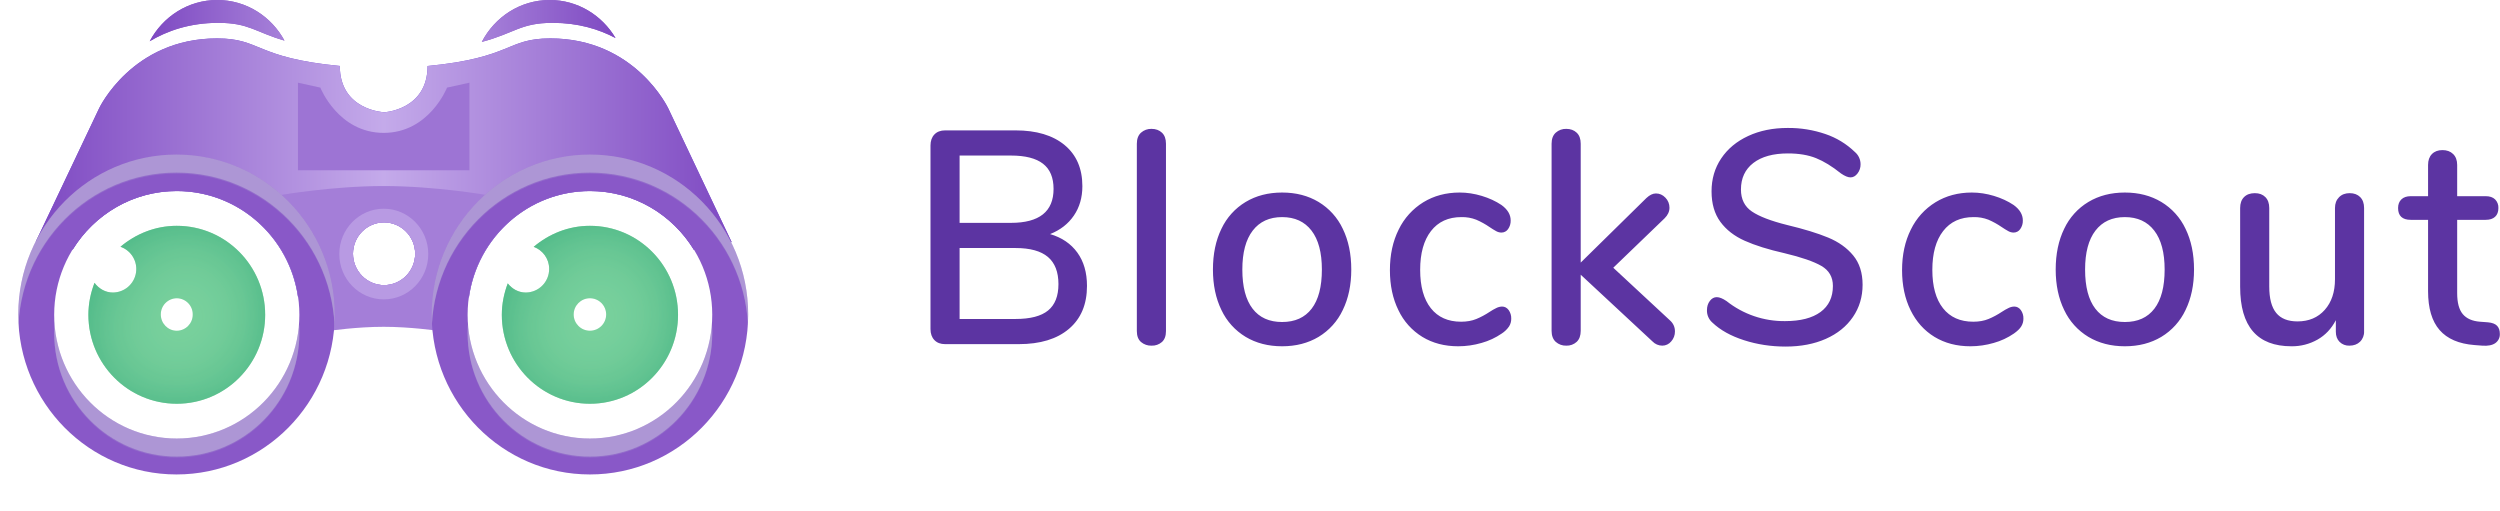
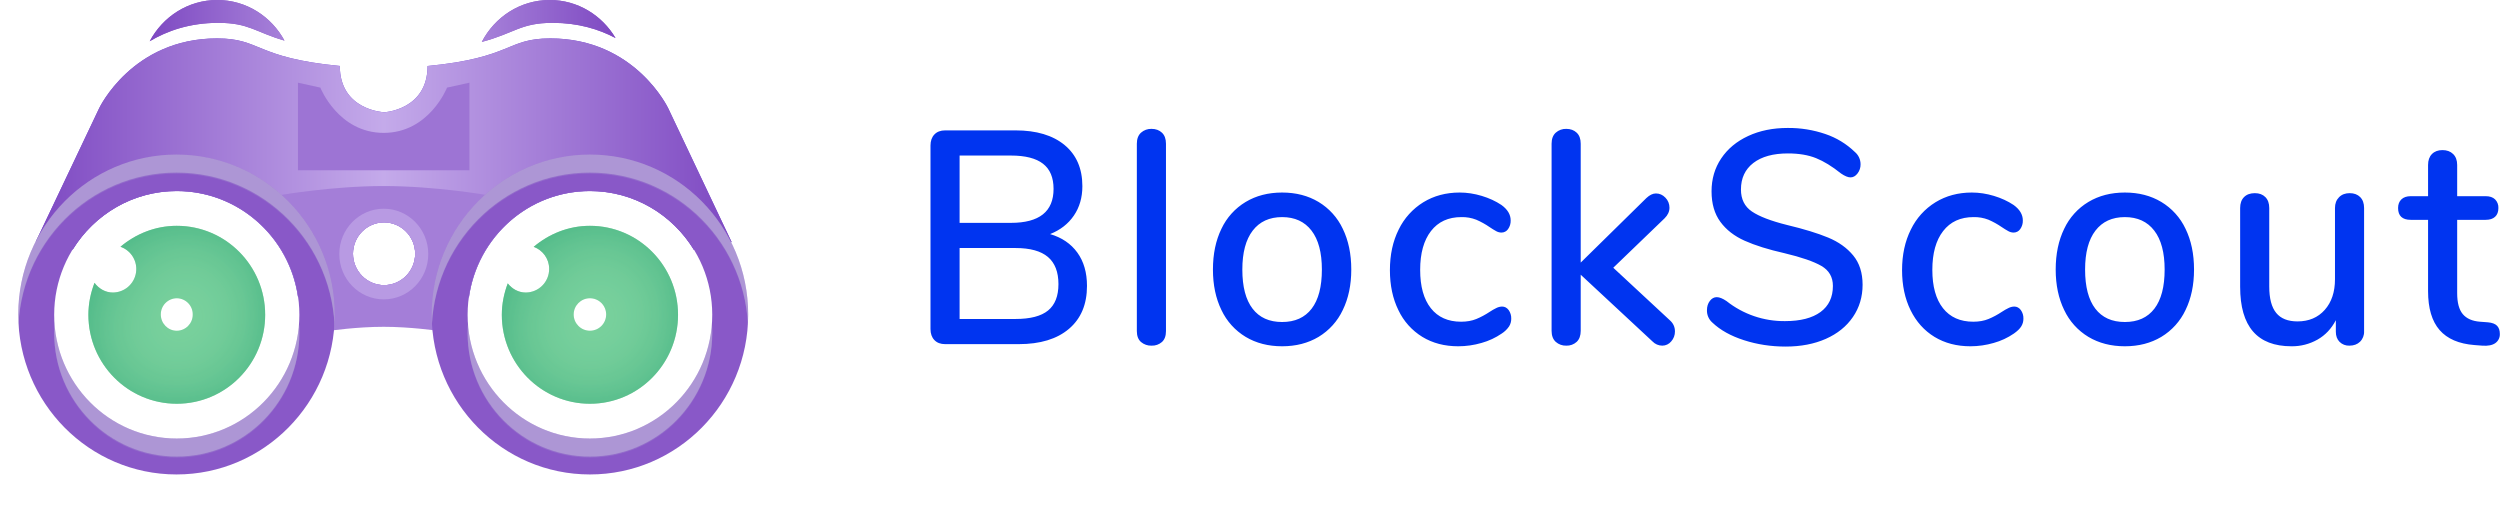
<svg xmlns="http://www.w3.org/2000/svg" height="28" width="137">
  <linearGradient id="a" x1="0%" y1="0%" y2="0%">
    <stop offset="0" stop-color="#7e49c2" />
    <stop offset=".5" stop-color="#c4aaea" />
    <stop offset="1" stop-color="#7e49c2" />
  </linearGradient>
  <filter id="b">
    <feOffset dy="1" in="SourceAlpha" />
    <feGaussianBlur result="blurOut" />
    <feFlood flood-color="#f6f6f6" result="floodOut" />
    <feComposite in="floodOut" in2="blurOut" operator="out" result="compOut" />
    <feComposite in="compOut" in2="SourceAlpha" operator="in" />
    <feComponentTransfer>
      <feFuncA slope=".25" type="linear" />
    </feComponentTransfer>
    <feBlend in2="SourceGraphic" />
  </filter>
  <filter id="c">
    <feOffset in="SourceAlpha" />
    <feGaussianBlur result="blurOut" stdDeviation="2.236" />
    <feFlood flood-color="#35b080" result="floodOut" />
    <feComposite in="floodOut" in2="blurOut" operator="out" result="compOut" />
    <feComposite in="compOut" in2="SourceAlpha" operator="in" />
    <feComponentTransfer>
      <feFuncA type="linear" />
    </feComponentTransfer>
    <feBlend in2="SourceGraphic" />
  </filter>
  <filter id="d">
    <feOffset dy="1" in="SourceAlpha" />
    <feGaussianBlur result="blurOut" />
    <feFlood flood-color="#f6f6f6" result="floodOut" />
    <feComposite in="floodOut" in2="blurOut" operator="out" result="compOut" />
    <feComposite in="compOut" in2="SourceAlpha" operator="in" />
    <feComponentTransfer>
      <feFuncA slope=".25" type="linear" />
    </feComponentTransfer>
    <feBlend in2="SourceGraphic" />
  </filter>
  <filter id="e">
    <feOffset in="SourceAlpha" />
    <feGaussianBlur result="blurOut" stdDeviation="2.236" />
    <feFlood flood-color="#35b080" result="floodOut" />
    <feComposite in="floodOut" in2="blurOut" operator="out" result="compOut" />
    <feComposite in="compOut" in2="SourceAlpha" operator="in" />
    <feComponentTransfer>
      <feFuncA type="linear" />
    </feComponentTransfer>
    <feBlend in2="SourceGraphic" />
  </filter>
  <path d="m30.285 1.252c-1.758 0-2.069.563-3.882 1.045.706-1.36 2.099-2.297 3.722-2.297 1.539 0 2.871.842 3.608 2.086-.913-.485-2.05-.834-3.448-.834zm-22.081 1.008c.712-1.339 2.093-2.26 3.702-2.26 1.595 0 2.967.906 3.684 2.226-1.596-.464-1.952-.974-3.626-.974-1.562 0-2.798.435-3.76 1.008z" fill="#8957c8" fill-rule="evenodd" />
  <path d="m30.285 1.252c-1.758 0-2.069.563-3.882 1.045.706-1.36 2.099-2.297 3.722-2.297 1.539 0 2.871.842 3.608 2.086-.913-.485-2.05-.834-3.448-.834zm-22.081 1.008c.712-1.339 2.093-2.26 3.702-2.26 1.595 0 2.967.906 3.684 2.226-1.596-.464-1.952-.974-3.626-.974-1.562 0-2.798.435-3.76 1.008z" fill="url(#a)" />
  <path d="m38.029 13.695c-1.181-1.933-3.289-3.226-5.701-3.226-3.376 0-6.161 2.527-6.627 5.812l-4.674.98v-.027l-4.702-.984c-.48-3.27-3.264-5.781-6.638-5.781-2.405 0-4.51 1.28-5.697 3.199l-2.029-.425 3.472-7.309s1.804-3.83 6.462-3.83c2.416 0 2.076 1.063 6.728 1.51 0 2.421 2.404 2.535 2.404 2.535v.008s2.403-.115 2.403-2.54c4.653-.448 4.312-1.513 6.729-1.513 4.658 0 6.462 3.836 6.462 3.836l3.471 7.323zm-16.982-1.508c-.941 0-1.703.77-1.703 1.719s.762 1.719 1.703 1.719c.94 0 1.703-.77 1.703-1.719s-.763-1.719-1.703-1.719z" fill="#704ad5" fill-rule="evenodd" />
  <path d="m38.029 13.695c-1.181-1.933-3.289-3.226-5.701-3.226-3.376 0-6.161 2.527-6.627 5.812l-4.674.98v-.027l-4.702-.984c-.48-3.27-3.264-5.781-6.638-5.781-2.405 0-4.51 1.28-5.697 3.199l-2.029-.425 3.472-7.309s1.804-3.83 6.462-3.83c2.416 0 2.076 1.063 6.728 1.51 0 2.421 2.404 2.535 2.404 2.535v.008s2.403-.115 2.403-2.54c4.653-.448 4.312-1.513 6.729-1.513 4.658 0 6.462 3.836 6.462 3.836l3.471 7.323zm-16.982-1.508c-.941 0-1.703.77-1.703 1.719s.762 1.719 1.703 1.719c.94 0 1.703-.77 1.703-1.719s-.763-1.719-1.703-1.719z" fill="url(#a)" />
  <g fill-rule="evenodd">
    <path d="m23.964 18.124s-1.477-.215-2.937-.215c-1.477 0-2.938.215-2.938.215l-2.67-7.443s2.8-.486 5.608-.486c2.799 0 5.607.486 5.607.486zm-2.917-5.937c-.941 0-1.703.77-1.703 1.719s.762 1.719 1.703 1.719c.94 0 1.703-.77 1.703-1.719s-.763-1.719-1.703-1.719z" fill="#a47ed8" />
    <path d="m21.031 16.406c-1.346 0-2.437-1.112-2.437-2.484s1.091-2.484 2.437-2.484 2.438 1.112 2.438 2.484-1.092 2.484-2.438 2.484zm.016-4.219c-.941 0-1.703.77-1.703 1.719s.762 1.719 1.703 1.719c.94 0 1.703-.77 1.703-1.719s-.763-1.719-1.703-1.719z" fill="#b89ae3" />
    <path d="m16.327 4.531v4.801h9.399v-4.801l-1.228.27s-.976 2.481-3.471 2.481c-2.496 0-3.472-2.481-3.472-2.481z" fill="#9d74d4" />
    <path d="m32.328 26c-4.789 0-8.672-3.925-8.672-8.766s3.883-8.765 8.672-8.765 8.672 3.924 8.672 8.765-3.883 8.766-8.672 8.766zm0-15.531c-3.702 0-6.703 3.036-6.703 6.781s3.001 6.781 6.703 6.781 6.703-3.036 6.703-6.781-3.001-6.781-6.703-6.781z" fill="#8958c8" filter="url(#b)" />
    <path d="m32.328 22.125c-2.666 0-4.828-2.183-4.828-4.875 0-.608.124-1.184.325-1.721.235.299.581.502.987.502a1.29 1.29 0 0 0 1.282-1.297c0-.56-.356-1.027-.848-1.208.838-.708 1.904-1.151 3.082-1.151 2.667 0 4.828 2.183 4.828 4.875s-2.161 4.875-4.828 4.875zm0-5.781a.89.89 0 1 0 -.001 1.78.89.89 0 0 0 .001-1.78z" fill="#80d6a1" filter="url(#c)" />
    <path d="m9.672 26c-4.789 0-8.672-3.925-8.672-8.766s3.883-8.765 8.672-8.765 8.672 3.924 8.672 8.765-3.883 8.766-8.672 8.766zm.015-15.531c-3.71 0-6.718 3.036-6.718 6.781s3.008 6.781 6.718 6.781c3.711 0 6.719-3.036 6.719-6.781s-3.008-6.781-6.719-6.781z" fill="#8958c8" filter="url(#d)" />
    <path d="m9.687 22.125c-2.675 0-4.843-2.183-4.843-4.875 0-.619.126-1.207.335-1.752.234.316.589.533 1.008.533a1.29 1.29 0 0 0 .414-2.509c.84-.706 1.907-1.147 3.086-1.147 2.676 0 4.844 2.183 4.844 4.875s-2.168 4.875-4.844 4.875zm0-5.781a.882.882 0 0 0 -.875.89c0 .492.392.891.875.891a.883.883 0 0 0 .875-.891.882.882 0 0 0 -.875-.89z" fill="#80d6a1" filter="url(#e)" />
-     <path d="m136.217 12.047h-1.564v4.021c0 .521.103.903.308 1.146.206.244.519.383.94.416l.442.033c.232.022.398.086.498.191.1.106.15.252.15.44a.584.584 0 0 1 -.245.507c-.163.117-.403.164-.719.141l-.426-.033c-.853-.066-1.49-.34-1.911-.822s-.632-1.194-.632-2.135v-3.905h-.948c-.463 0-.695-.216-.695-.648 0-.2.061-.357.182-.474.121-.116.292-.174.513-.174h.948v-1.712c0-.254.071-.454.213-.598s.334-.216.577-.216c.242 0 .437.072.584.216.148.144.221.344.221.598v1.712h1.564c.221 0 .392.058.513.174a.628.628 0 0 1 .182.474c0 .21-.061.371-.182.482s-.292.166-.513.166zm-7.471 6.895a.723.723 0 0 1 -.537-.207c-.137-.139-.205-.324-.205-.557v-.631c-.242.465-.576.82-1.003 1.063a2.825 2.825 0 0 1 -1.429.366c-1.875 0-2.812-1.086-2.812-3.257v-4.32c0-.255.071-.454.213-.598.143-.144.34-.216.593-.216.242 0 .434.072.576.216s.213.343.213.598v4.303c0 .654.127 1.136.38 1.446.252.31.642.465 1.168.465.621 0 1.119-.21 1.493-.631s.561-.981.561-1.678v-3.905c0-.244.073-.44.221-.59.147-.15.342-.224.584-.224s.434.072.577.216c.142.144.213.343.213.598v6.763a.753.753 0 0 1 -.221.564c-.148.144-.343.216-.585.216zm-10.306-.481c-.574.343-1.239.515-1.998.515-.758 0-1.424-.172-1.998-.515a3.406 3.406 0 0 1 -1.326-1.471c-.311-.637-.466-1.376-.466-2.218 0-.853.155-1.598.466-2.235a3.397 3.397 0 0 1 1.326-1.47c.574-.344 1.24-.516 1.998-.516.759 0 1.424.172 1.998.516a3.406 3.406 0 0 1 1.327 1.47c.311.637.466 1.382.466 2.235 0 .842-.155 1.581-.466 2.218a3.414 3.414 0 0 1 -1.327 1.471zm-.387-5.824c-.379-.493-.916-.74-1.611-.74s-1.232.247-1.611.74-.568 1.204-.568 2.135c0 .942.187 1.656.56 2.143.374.488.914.731 1.619.731.706 0 1.245-.243 1.619-.731.374-.487.561-1.201.561-2.143 0-.931-.189-1.642-.569-2.135zm-9.918 4.993c.316 0 .594-.05.837-.15.242-.099.489-.232.742-.399a2.94 2.94 0 0 1 .348-.199.744.744 0 0 1 .316-.083c.147 0 .268.064.363.191a.77.77 0 0 1 .142.474c0 .155-.04.296-.119.423-.078.128-.213.258-.402.391a3.697 3.697 0 0 1 -1.106.515 4.577 4.577 0 0 1 -1.279.183c-.748 0-1.403-.172-1.967-.515-.563-.344-1-.831-1.311-1.463-.31-.631-.466-1.362-.466-2.193 0-.842.161-1.584.482-2.226a3.587 3.587 0 0 1 1.351-1.496c.579-.354 1.242-.532 1.99-.532.4 0 .803.061 1.208.183s.766.288 1.082.499c.337.244.505.526.505.847a.77.77 0 0 1 -.142.474.436.436 0 0 1 -.363.191.6.6 0 0 1 -.284-.075 4.299 4.299 0 0 1 -.364-.224 4.29 4.29 0 0 0 -.734-.407 2.12 2.12 0 0 0 -.814-.142c-.716 0-1.271.255-1.666.765-.395.509-.592 1.218-.592 2.127 0 .908.195 1.609.584 2.101.39.493.943.74 1.659.74zm-10.204-5.301c.927.222 1.677.452 2.251.69s1.032.565 1.374.98c.342.416.514.95.514 1.604 0 .664-.177 1.254-.53 1.769-.352.515-.847.914-1.484 1.197-.637.282-1.372.423-2.204.423-.8 0-1.561-.116-2.282-.349-.721-.232-1.298-.553-1.729-.963a.867.867 0 0 1 -.3-.682c0-.199.052-.368.157-.506.106-.139.232-.208.38-.208.147 0 .326.072.537.216a5.07 5.07 0 0 0 3.206 1.097c.842 0 1.49-.167 1.943-.499.452-.332.679-.808.679-1.429 0-.487-.211-.853-.632-1.097-.421-.243-1.095-.476-2.022-.697-.884-.2-1.611-.427-2.179-.682-.569-.254-1.014-.6-1.335-1.038s-.482-.994-.482-1.67.176-1.277.529-1.803.845-.936 1.477-1.229c.632-.294 1.353-.441 2.164-.441a6.2 6.2 0 0 1 2.069.333 4.298 4.298 0 0 1 1.611.98.88.88 0 0 1 .316.681.794.794 0 0 1 -.166.499c-.11.144-.239.216-.387.216-.137 0-.31-.072-.521-.216-.484-.388-.94-.668-1.366-.839-.427-.172-.94-.258-1.54-.258-.811 0-1.443.175-1.896.523-.452.349-.679.834-.679 1.454 0 .532.2.934.6 1.205.401.272 1.043.518 1.927.739zm-6.839 6.613a.747.747 0 0 1 -.537-.232l-3.932-3.656v3.074c0 .266-.074.468-.222.607a.798.798 0 0 1 -.568.207.829.829 0 0 1 -.577-.207c-.152-.139-.229-.341-.229-.607v-10.252c0-.266.077-.468.229-.606a.825.825 0 0 1 .577-.208c.231 0 .421.069.568.208.148.138.222.34.222.606v6.514l3.601-3.539c.179-.167.352-.25.521-.25.2 0 .374.078.521.233a.771.771 0 0 1 .221.548c0 .211-.089.405-.268.582l-2.812 2.708 3.096 2.875c.19.166.284.371.284.615a.8.8 0 0 1 -.205.548.632.632 0 0 1 -.49.232zm-11.024-1.312c.316 0 .595-.05.837-.15.242-.099.49-.232.742-.399a2.94 2.94 0 0 1 .348-.199.748.748 0 0 1 .316-.083c.147 0 .268.064.363.191a.77.77 0 0 1 .142.474.784.784 0 0 1 -.118.423 1.422 1.422 0 0 1 -.403.391 3.697 3.697 0 0 1 -1.106.515 4.572 4.572 0 0 1 -1.279.183c-.748 0-1.403-.172-1.966-.515a3.444 3.444 0 0 1 -1.311-1.463c-.311-.631-.466-1.362-.466-2.193 0-.842.16-1.584.481-2.226a3.6 3.6 0 0 1 1.351-1.496c.579-.354 1.242-.532 1.99-.532.4 0 .803.061 1.208.183.406.122.766.288 1.082.499.337.244.506.526.506.847a.777.777 0 0 1 -.142.474.436.436 0 0 1 -.364.191.603.603 0 0 1 -.284-.075 4.153 4.153 0 0 1 -.363-.224 4.295 4.295 0 0 0 -.735-.407 2.112 2.112 0 0 0 -.813-.142c-.716 0-1.272.255-1.667.765-.394.509-.592 1.218-.592 2.127 0 .908.195 1.609.585 2.101.389.493.942.74 1.658.74zm-7.81.831c-.574.343-1.24.515-1.998.515-.759 0-1.425-.172-1.998-.515a3.408 3.408 0 0 1 -1.327-1.471c-.311-.637-.466-1.376-.466-2.218 0-.853.155-1.598.466-2.235a3.4 3.4 0 0 1 1.327-1.47c.573-.344 1.239-.516 1.998-.516.758 0 1.424.172 1.998.516a3.404 3.404 0 0 1 1.326 1.47c.311.637.466 1.382.466 2.235 0 .842-.155 1.581-.466 2.218a3.412 3.412 0 0 1 -1.326 1.471zm-.387-5.824c-.379-.493-.916-.74-1.611-.74s-1.232.247-1.611.74-.569 1.204-.569 2.135c0 .942.187 1.656.561 2.143.373.488.913.731 1.619.731.705 0 1.245-.243 1.619-.731.373-.487.56-1.201.56-2.143 0-.931-.189-1.642-.568-2.135zm-8.766 6.305a.847.847 0 0 1 -.577-.199c-.152-.133-.229-.332-.229-.598v-10.269c0-.266.077-.468.229-.606a.825.825 0 0 1 .577-.208c.231 0 .421.069.568.208.148.138.222.34.222.606v10.269c0 .266-.074.465-.222.598a.815.815 0 0 1 -.568.199zm-3.538-3.273c0 1.008-.329 1.792-.987 2.351-.658.56-1.577.839-2.756.839h-4.028c-.253 0-.45-.074-.592-.224-.142-.149-.213-.351-.213-.606v-10.053c0-.255.071-.457.213-.606.142-.15.339-.225.592-.225h3.854c1.147 0 2.045.269 2.693.806.647.538.971 1.288.971 2.252 0 .62-.155 1.157-.466 1.611-.31.455-.745.792-1.303 1.014.642.188 1.14.526 1.493 1.013.353.488.529 1.097.529 1.828zm-1.832-5.317c0-.62-.192-1.08-.577-1.379-.384-.299-.971-.449-1.761-.449h-2.811v3.689h2.811c1.558 0 2.338-.62 2.338-1.861zm-.308 3.73c-.385-.326-.977-.49-1.777-.49h-3.064v3.888h3.064c.811 0 1.406-.155 1.785-.465s.568-.792.568-1.446c0-.664-.192-1.16-.576-1.487z" fill="#5c34a2" />
+     <path d="m136.217 12.047h-1.564v4.021c0 .521.103.903.308 1.146.206.244.519.383.94.416l.442.033c.232.022.398.086.498.191.1.106.15.252.15.44a.584.584 0 0 1 -.245.507c-.163.117-.403.164-.719.141l-.426-.033c-.853-.066-1.49-.34-1.911-.822s-.632-1.194-.632-2.135v-3.905h-.948c-.463 0-.695-.216-.695-.648 0-.2.061-.357.182-.474.121-.116.292-.174.513-.174h.948v-1.712c0-.254.071-.454.213-.598s.334-.216.577-.216c.242 0 .437.072.584.216.148.144.221.344.221.598v1.712h1.564c.221 0 .392.058.513.174a.628.628 0 0 1 .182.474c0 .21-.061.371-.182.482s-.292.166-.513.166zm-7.471 6.895a.723.723 0 0 1 -.537-.207c-.137-.139-.205-.324-.205-.557v-.631c-.242.465-.576.82-1.003 1.063a2.825 2.825 0 0 1 -1.429.366c-1.875 0-2.812-1.086-2.812-3.257v-4.32c0-.255.071-.454.213-.598.143-.144.34-.216.593-.216.242 0 .434.072.576.216s.213.343.213.598v4.303c0 .654.127 1.136.38 1.446.252.31.642.465 1.168.465.621 0 1.119-.21 1.493-.631s.561-.981.561-1.678v-3.905c0-.244.073-.44.221-.59.147-.15.342-.224.584-.224s.434.072.577.216c.142.144.213.343.213.598v6.763a.753.753 0 0 1 -.221.564c-.148.144-.343.216-.585.216zm-10.306-.481c-.574.343-1.239.515-1.998.515-.758 0-1.424-.172-1.998-.515a3.406 3.406 0 0 1 -1.326-1.471c-.311-.637-.466-1.376-.466-2.218 0-.853.155-1.598.466-2.235a3.397 3.397 0 0 1 1.326-1.47c.574-.344 1.24-.516 1.998-.516.759 0 1.424.172 1.998.516a3.406 3.406 0 0 1 1.327 1.47c.311.637.466 1.382.466 2.235 0 .842-.155 1.581-.466 2.218a3.414 3.414 0 0 1 -1.327 1.471zm-.387-5.824c-.379-.493-.916-.74-1.611-.74s-1.232.247-1.611.74-.568 1.204-.568 2.135c0 .942.187 1.656.56 2.143.374.488.914.731 1.619.731.706 0 1.245-.243 1.619-.731.374-.487.561-1.201.561-2.143 0-.931-.189-1.642-.569-2.135zm-9.918 4.993c.316 0 .594-.05.837-.15.242-.099.489-.232.742-.399a2.94 2.94 0 0 1 .348-.199.744.744 0 0 1 .316-.083c.147 0 .268.064.363.191a.77.77 0 0 1 .142.474c0 .155-.04.296-.119.423-.078.128-.213.258-.402.391a3.697 3.697 0 0 1 -1.106.515 4.577 4.577 0 0 1 -1.279.183c-.748 0-1.403-.172-1.967-.515-.563-.344-1-.831-1.311-1.463-.31-.631-.466-1.362-.466-2.193 0-.842.161-1.584.482-2.226a3.587 3.587 0 0 1 1.351-1.496c.579-.354 1.242-.532 1.99-.532.4 0 .803.061 1.208.183s.766.288 1.082.499c.337.244.505.526.505.847a.77.77 0 0 1 -.142.474.436.436 0 0 1 -.363.191.6.6 0 0 1 -.284-.075 4.299 4.299 0 0 1 -.364-.224 4.29 4.29 0 0 0 -.734-.407 2.12 2.12 0 0 0 -.814-.142c-.716 0-1.271.255-1.666.765-.395.509-.592 1.218-.592 2.127 0 .908.195 1.609.584 2.101.39.493.943.74 1.659.74zm-10.204-5.301c.927.222 1.677.452 2.251.69s1.032.565 1.374.98c.342.416.514.95.514 1.604 0 .664-.177 1.254-.53 1.769-.352.515-.847.914-1.484 1.197-.637.282-1.372.423-2.204.423-.8 0-1.561-.116-2.282-.349-.721-.232-1.298-.553-1.729-.963a.867.867 0 0 1 -.3-.682c0-.199.052-.368.157-.506.106-.139.232-.208.38-.208.147 0 .326.072.537.216a5.07 5.07 0 0 0 3.206 1.097c.842 0 1.49-.167 1.943-.499.452-.332.679-.808.679-1.429 0-.487-.211-.853-.632-1.097-.421-.243-1.095-.476-2.022-.697-.884-.2-1.611-.427-2.179-.682-.569-.254-1.014-.6-1.335-1.038s-.482-.994-.482-1.67.176-1.277.529-1.803.845-.936 1.477-1.229c.632-.294 1.353-.441 2.164-.441a6.2 6.2 0 0 1 2.069.333 4.298 4.298 0 0 1 1.611.98.88.88 0 0 1 .316.681.794.794 0 0 1 -.166.499c-.11.144-.239.216-.387.216-.137 0-.31-.072-.521-.216-.484-.388-.94-.668-1.366-.839-.427-.172-.94-.258-1.54-.258-.811 0-1.443.175-1.896.523-.452.349-.679.834-.679 1.454 0 .532.2.934.6 1.205.401.272 1.043.518 1.927.739zm-6.839 6.613a.747.747 0 0 1 -.537-.232l-3.932-3.656v3.074c0 .266-.074.468-.222.607a.798.798 0 0 1 -.568.207.829.829 0 0 1 -.577-.207c-.152-.139-.229-.341-.229-.607v-10.252c0-.266.077-.468.229-.606a.825.825 0 0 1 .577-.208c.231 0 .421.069.568.208.148.138.222.34.222.606v6.514l3.601-3.539c.179-.167.352-.25.521-.25.2 0 .374.078.521.233a.771.771 0 0 1 .221.548c0 .211-.089.405-.268.582l-2.812 2.708 3.096 2.875c.19.166.284.371.284.615a.8.8 0 0 1 -.205.548.632.632 0 0 1 -.49.232zm-11.024-1.312c.316 0 .595-.05.837-.15.242-.099.49-.232.742-.399a2.94 2.94 0 0 1 .348-.199.748.748 0 0 1 .316-.083c.147 0 .268.064.363.191a.77.77 0 0 1 .142.474.784.784 0 0 1 -.118.423 1.422 1.422 0 0 1 -.403.391 3.697 3.697 0 0 1 -1.106.515 4.572 4.572 0 0 1 -1.279.183c-.748 0-1.403-.172-1.966-.515a3.444 3.444 0 0 1 -1.311-1.463c-.311-.631-.466-1.362-.466-2.193 0-.842.16-1.584.481-2.226a3.6 3.6 0 0 1 1.351-1.496c.579-.354 1.242-.532 1.99-.532.4 0 .803.061 1.208.183.406.122.766.288 1.082.499.337.244.506.526.506.847a.777.777 0 0 1 -.142.474.436.436 0 0 1 -.364.191.603.603 0 0 1 -.284-.075 4.153 4.153 0 0 1 -.363-.224 4.295 4.295 0 0 0 -.735-.407 2.112 2.112 0 0 0 -.813-.142c-.716 0-1.272.255-1.667.765-.394.509-.592 1.218-.592 2.127 0 .908.195 1.609.585 2.101.389.493.942.74 1.658.74zm-7.81.831c-.574.343-1.24.515-1.998.515-.759 0-1.425-.172-1.998-.515a3.408 3.408 0 0 1 -1.327-1.471c-.311-.637-.466-1.376-.466-2.218 0-.853.155-1.598.466-2.235a3.4 3.4 0 0 1 1.327-1.47c.573-.344 1.239-.516 1.998-.516.758 0 1.424.172 1.998.516a3.404 3.404 0 0 1 1.326 1.47c.311.637.466 1.382.466 2.235 0 .842-.155 1.581-.466 2.218a3.412 3.412 0 0 1 -1.326 1.471zm-.387-5.824c-.379-.493-.916-.74-1.611-.74s-1.232.247-1.611.74-.569 1.204-.569 2.135c0 .942.187 1.656.561 2.143.373.488.913.731 1.619.731.705 0 1.245-.243 1.619-.731.373-.487.56-1.201.56-2.143 0-.931-.189-1.642-.568-2.135zm-8.766 6.305a.847.847 0 0 1 -.577-.199c-.152-.133-.229-.332-.229-.598v-10.269c0-.266.077-.468.229-.606a.825.825 0 0 1 .577-.208c.231 0 .421.069.568.208.148.138.222.34.222.606v10.269c0 .266-.074.465-.222.598a.815.815 0 0 1 -.568.199zm-3.538-3.273c0 1.008-.329 1.792-.987 2.351-.658.56-1.577.839-2.756.839h-4.028c-.253 0-.45-.074-.592-.224-.142-.149-.213-.351-.213-.606v-10.053c0-.255.071-.457.213-.606.142-.15.339-.225.592-.225h3.854c1.147 0 2.045.269 2.693.806.647.538.971 1.288.971 2.252 0 .62-.155 1.157-.466 1.611-.31.455-.745.792-1.303 1.014.642.188 1.14.526 1.493 1.013.353.488.529 1.097.529 1.828zm-1.832-5.317c0-.62-.192-1.08-.577-1.379-.384-.299-.971-.449-1.761-.449h-2.811v3.689h2.811c1.558 0 2.338-.62 2.338-1.861zm-.308 3.73c-.385-.326-.977-.49-1.777-.49h-3.064v3.888h3.064c.811 0 1.406-.155 1.785-.465s.568-.792.568-1.446c0-.664-.192-1.16-.576-1.487z" fill="#0034f0" />
  </g>
</svg>
